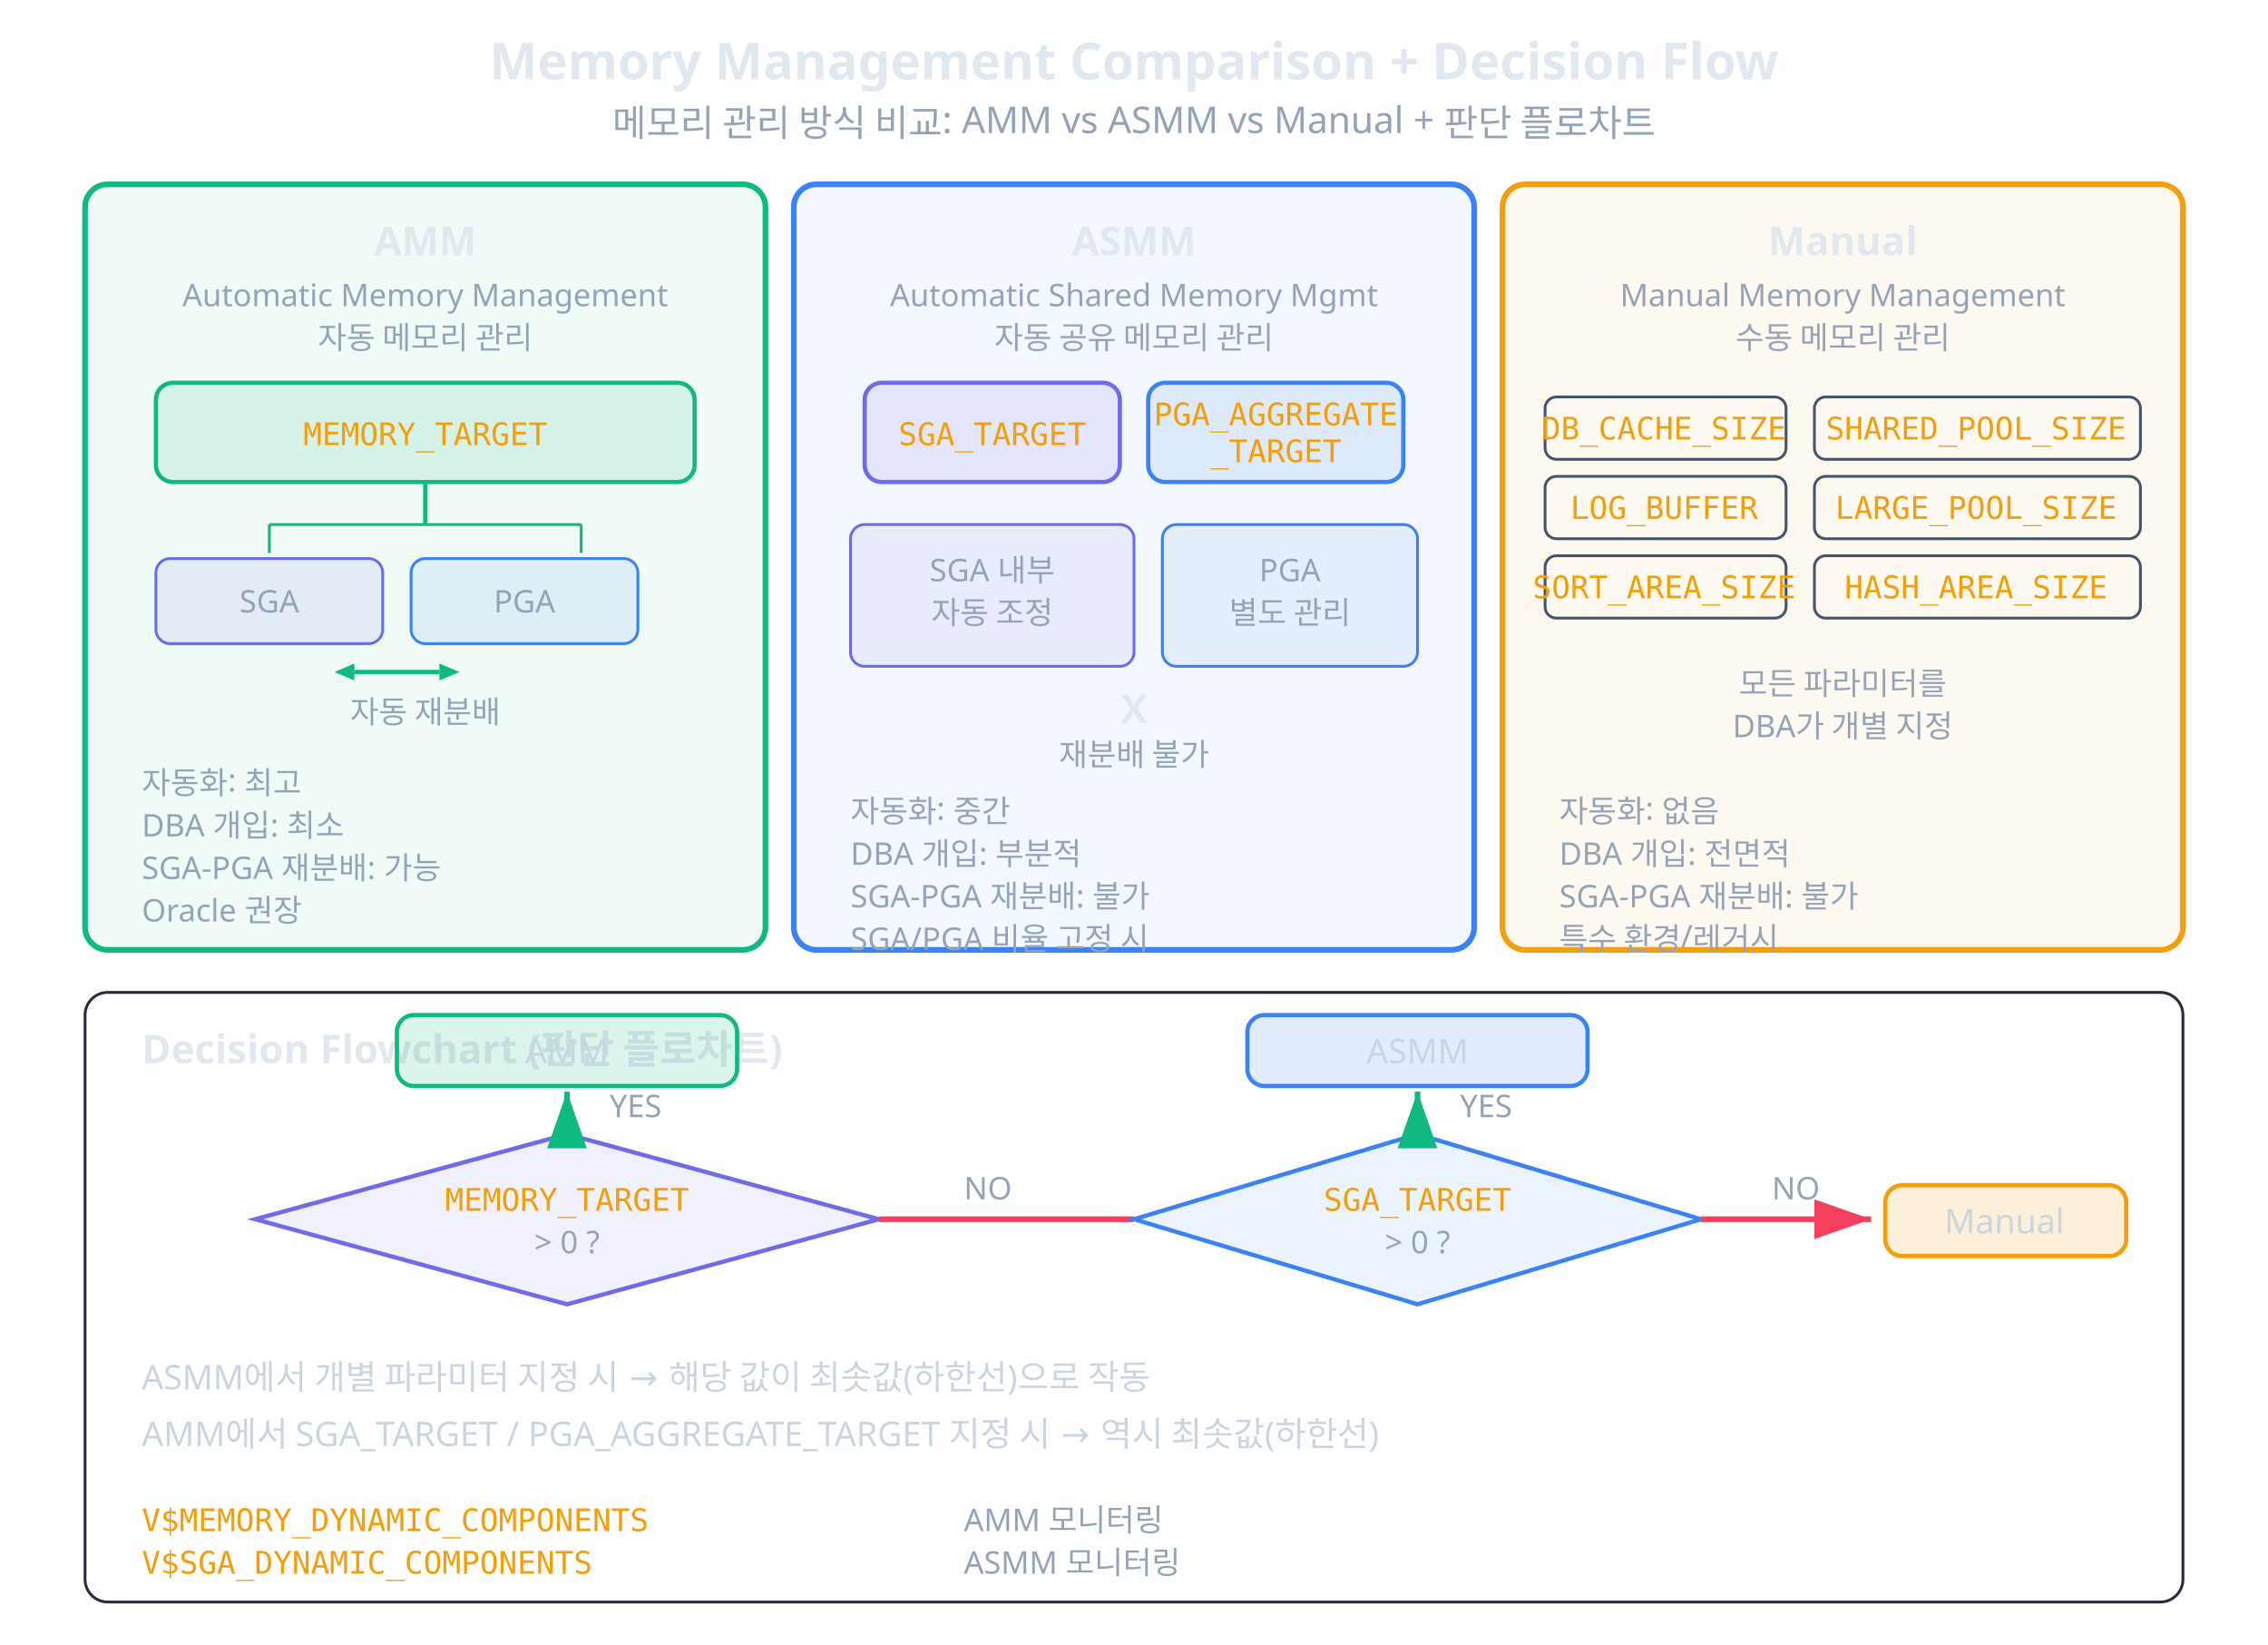
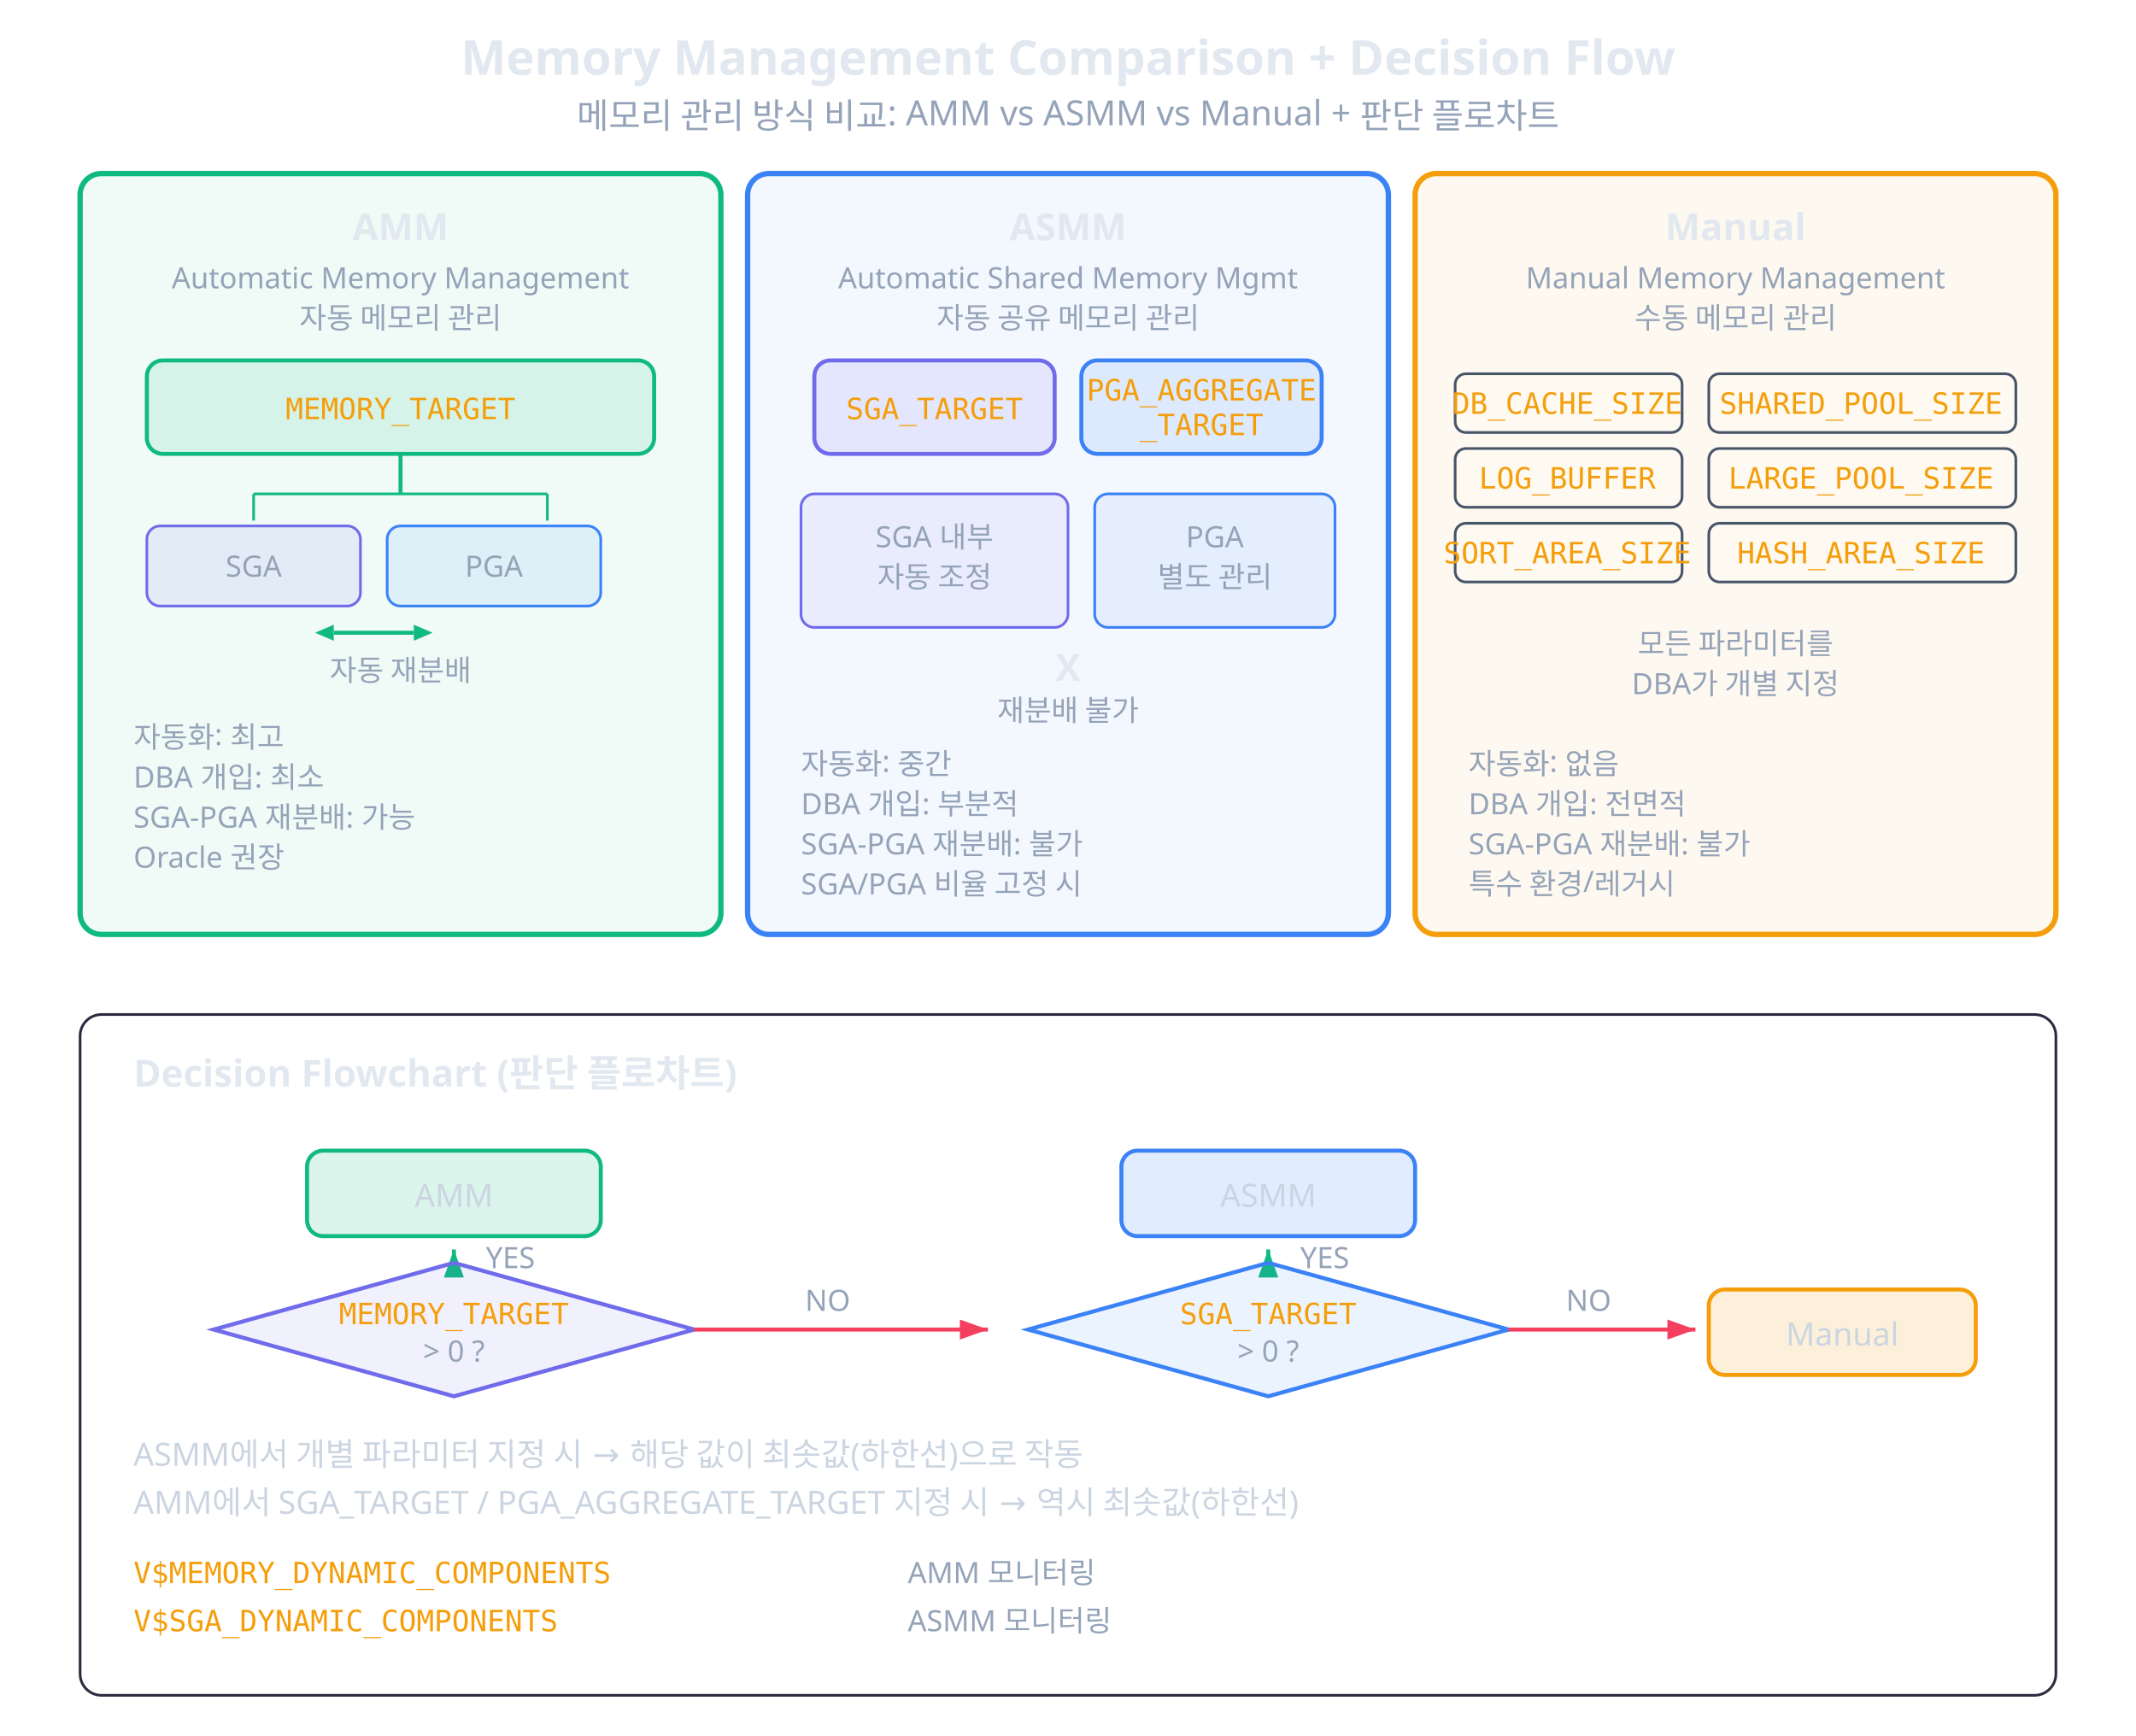
- <svg xmlns="http://www.w3.org/2000/svg" viewBox="0 0 800 580">
+ <svg xmlns="http://www.w3.org/2000/svg" viewBox="0 0 800 650">
  <style>
    text { font-family: 'Pretendard', 'Segoe UI', sans-serif; fill: #E2E8F0; }
    .title { font-size: 18px; font-weight: 700; }
    .subtitle { font-size: 13px; fill: #94A3B8; }
    .label { font-size: 14px; font-weight: 600; }
    .sublabel { font-size: 12px; fill: #CBD5E1; }
    .code { font-family: 'Consolas', monospace; font-size: 11px; fill: #F59E0B; }
    .small { font-size: 11px; fill: #94A3B8; }
    .box { rx: 8; ry: 8; }
  </style>
  <defs>
-     <marker id="ah" markerWidth="10" markerHeight="7" refX="10" refY="3.5" orient="auto">
-       <polygon points="0 0, 10 3.5, 0 7" fill="#6F6BEA" />
+     <marker id="ah" markerWidth="7" markerHeight="5" refX="7" refY="2.5" orient="auto">
+       <polygon points="0 0, 7 2.5, 0 5" fill="#6F6BEA" />
    </marker>
-     <marker id="ah-green" markerWidth="10" markerHeight="7" refX="10" refY="3.5" orient="auto">
-       <polygon points="0 0, 10 3.5, 0 7" fill="#10B981" />
+     <marker id="ah-green" markerWidth="7" markerHeight="5" refX="7" refY="2.5" orient="auto">
+       <polygon points="0 0, 7 2.5, 0 5" fill="#10B981" />
    </marker>
-     <marker id="ah-red" markerWidth="10" markerHeight="7" refX="10" refY="3.5" orient="auto">
-       <polygon points="0 0, 10 3.5, 0 7" fill="#F43F5E" />
+     <marker id="ah-red" markerWidth="7" markerHeight="5" refX="7" refY="2.5" orient="auto">
+       <polygon points="0 0, 7 2.5, 0 5" fill="#F43F5E" />
    </marker>
  </defs>
  <text x="400" y="28" text-anchor="middle" class="title">Memory Management Comparison + Decision Flow</text>
  <text x="400" y="48" text-anchor="middle" class="subtitle">메모리 관리 방식 비교: AMM vs ASMM vs Manual + 판단 플로차트</text>
-   <rect x="30" y="65" width="240" height="270" class="box" fill="rgba(16,185,129,0.06)" stroke="#10B981" stroke-width="2" />
+   <rect x="30" y="65" width="240" height="285" class="box" fill="rgba(16,185,129,0.06)" stroke="#10B981" stroke-width="2" />
  <text x="150" y="90" text-anchor="middle" class="label" fill="#10B981">AMM</text>
  <text x="150" y="108" text-anchor="middle" class="small">Automatic Memory Management</text>
  <text x="150" y="123" text-anchor="middle" class="small">자동 메모리 관리</text>
  <rect x="55" y="135" width="190" height="35" rx="6" fill="rgba(16,185,129,0.12)" stroke="#10B981" stroke-width="1.5" />
  <text x="150" y="157" text-anchor="middle" class="code">MEMORY_TARGET</text>
  <line x1="150" y1="170" x2="150" y2="185" stroke="#10B981" stroke-width="1.5" />
  <line x1="95" y1="185" x2="205" y2="185" stroke="#10B981" stroke-width="1" />
  <line x1="95" y1="185" x2="95" y2="195" stroke="#10B981" stroke-width="1" />
  <line x1="205" y1="185" x2="205" y2="195" stroke="#10B981" stroke-width="1" />
  <rect x="55" y="197" width="80" height="30" rx="5" fill="rgba(111,107,234,0.1)" stroke="#6F6BEA" stroke-width="1" />
  <text x="95" y="216" text-anchor="middle" class="small" fill="#6F6BEA">SGA</text>
  <rect x="145" y="197" width="80" height="30" rx="5" fill="rgba(59,130,246,0.1)" stroke="#3B82F6" stroke-width="1" />
  <text x="185" y="216" text-anchor="middle" class="small" fill="#3B82F6">PGA</text>
  <line x1="125" y1="237" x2="155" y2="237" stroke="#10B981" stroke-width="1.5" />
  <polygon points="125,234 118,237 125,240" fill="#10B981" />
  <polygon points="155,234 162,237 155,240" fill="#10B981" />
  <text x="150" y="255" text-anchor="middle" class="small" fill="#10B981">자동 재분배</text>
  <text x="50" y="280" class="small">자동화: 최고</text>
  <text x="50" y="295" class="small">DBA 개입: 최소</text>
  <text x="50" y="310" class="small">SGA-PGA 재분배: 가능</text>
  <text x="50" y="325" class="small" fill="#10B981">Oracle 권장</text>
-   <rect x="280" y="65" width="240" height="270" class="box" fill="rgba(59,130,246,0.06)" stroke="#3B82F6" stroke-width="2" />
+   <rect x="280" y="65" width="240" height="285" class="box" fill="rgba(59,130,246,0.06)" stroke="#3B82F6" stroke-width="2" />
  <text x="400" y="90" text-anchor="middle" class="label" fill="#3B82F6">ASMM</text>
  <text x="400" y="108" text-anchor="middle" class="small">Automatic Shared Memory Mgmt</text>
  <text x="400" y="123" text-anchor="middle" class="small">자동 공유 메모리 관리</text>
  <rect x="305" y="135" width="90" height="35" rx="6" fill="rgba(111,107,234,0.12)" stroke="#6F6BEA" stroke-width="1.5" />
  <text x="350" y="157" text-anchor="middle" class="code">SGA_TARGET</text>
  <rect x="405" y="135" width="90" height="35" rx="6" fill="rgba(59,130,246,0.12)" stroke="#3B82F6" stroke-width="1.5" />
  <text x="450" y="150" text-anchor="middle" class="code" font-size="9">PGA_AGGREGATE</text>
  <text x="450" y="163" text-anchor="middle" class="code" font-size="9">_TARGET</text>
  <rect x="300" y="185" width="100" height="50" rx="5" fill="rgba(111,107,234,0.08)" stroke="#6F6BEA" stroke-width="1" />
  <text x="350" y="205" text-anchor="middle" class="small" fill="#6F6BEA">SGA 내부</text>
  <text x="350" y="220" text-anchor="middle" class="small" fill="#6F6BEA">자동 조정</text>
  <rect x="410" y="185" width="90" height="50" rx="5" fill="rgba(59,130,246,0.08)" stroke="#3B82F6" stroke-width="1" />
  <text x="455" y="205" text-anchor="middle" class="small" fill="#3B82F6">PGA</text>
  <text x="455" y="220" text-anchor="middle" class="small" fill="#3B82F6">별도 관리</text>
  <text x="400" y="255" text-anchor="middle" class="label" fill="#F43F5E">X</text>
  <text x="400" y="270" text-anchor="middle" class="small" fill="#F43F5E">재분배 불가</text>
  <text x="300" y="290" class="small">자동화: 중간</text>
  <text x="300" y="305" class="small">DBA 개입: 부분적</text>
  <text x="300" y="320" class="small">SGA-PGA 재분배: 불가</text>
  <text x="300" y="335" class="small" fill="#3B82F6">SGA/PGA 비율 고정 시</text>
-   <rect x="530" y="65" width="240" height="270" class="box" fill="rgba(245,158,11,0.06)" stroke="#F59E0B" stroke-width="2" />
+   <rect x="530" y="65" width="240" height="285" class="box" fill="rgba(245,158,11,0.06)" stroke="#F59E0B" stroke-width="2" />
  <text x="650" y="90" text-anchor="middle" class="label" fill="#F59E0B">Manual</text>
  <text x="650" y="108" text-anchor="middle" class="small">Manual Memory Management</text>
  <text x="650" y="123" text-anchor="middle" class="small">수동 메모리 관리</text>
  <rect x="545" y="140" width="85" height="22" rx="4" fill="rgba(255,255,255,0.05)" stroke="#475569" stroke-width="1" />
  <text x="587" y="155" text-anchor="middle" class="code" font-size="9">DB_CACHE_SIZE</text>
  <rect x="640" y="140" width="115" height="22" rx="4" fill="rgba(255,255,255,0.05)" stroke="#475569" stroke-width="1" />
  <text x="697" y="155" text-anchor="middle" class="code" font-size="9">SHARED_POOL_SIZE</text>
  <rect x="545" y="168" width="85" height="22" rx="4" fill="rgba(255,255,255,0.05)" stroke="#475569" stroke-width="1" />
  <text x="587" y="183" text-anchor="middle" class="code" font-size="9">LOG_BUFFER</text>
  <rect x="640" y="168" width="115" height="22" rx="4" fill="rgba(255,255,255,0.05)" stroke="#475569" stroke-width="1" />
  <text x="697" y="183" text-anchor="middle" class="code" font-size="9">LARGE_POOL_SIZE</text>
  <rect x="545" y="196" width="85" height="22" rx="4" fill="rgba(255,255,255,0.05)" stroke="#475569" stroke-width="1" />
  <text x="587" y="211" text-anchor="middle" class="code" font-size="9">SORT_AREA_SIZE</text>
  <rect x="640" y="196" width="115" height="22" rx="4" fill="rgba(255,255,255,0.05)" stroke="#475569" stroke-width="1" />
  <text x="697" y="211" text-anchor="middle" class="code" font-size="9">HASH_AREA_SIZE</text>
  <text x="650" y="245" text-anchor="middle" class="small">모든 파라미터를</text>
  <text x="650" y="260" text-anchor="middle" class="small">DBA가 개별 지정</text>
  <text x="550" y="290" class="small">자동화: 없음</text>
  <text x="550" y="305" class="small">DBA 개입: 전면적</text>
  <text x="550" y="320" class="small">SGA-PGA 재분배: 불가</text>
  <text x="550" y="335" class="small" fill="#F59E0B">특수 환경/레거시</text>
-   <rect x="30" y="350" width="740" height="215" class="box" fill="rgba(255,255,255,0.03)" stroke="#2A2B3D" stroke-width="1" />
-   <text x="50" y="375" class="label">Decision Flowchart (판단 플로차트)</text>
-   <polygon points="200,400 310,430 200,460 90,430" fill="rgba(111,107,234,0.1)" stroke="#6F6BEA" stroke-width="1.5" />
-   <text x="200" y="427" text-anchor="middle" class="code">MEMORY_TARGET</text>
-   <text x="200" y="442" text-anchor="middle" class="small">&gt; 0 ?</text>
-   <line x1="200" y1="400" x2="200" y2="385" stroke="#10B981" stroke-width="2" marker-end="url(#ah-green)" />
-   <text x="215" y="394" class="small" fill="#10B981">YES</text>
-   <rect x="150" y="378" width="100" height="0" rx="0" fill="none" />
-   <rect x="140" y="358" width="120" height="25" rx="6" fill="rgba(16,185,129,0.15)" stroke="#10B981" stroke-width="1.5" />
-   <text x="200" y="375" text-anchor="middle" class="sublabel" fill="#10B981">AMM</text>
-   <line x1="310" y1="430" x2="400" y2="430" stroke="#F43F5E" stroke-width="2" />
-   <text x="340" y="423" class="small" fill="#F43F5E">NO</text>
-   <polygon points="500,400 600,430 500,460 400,430" fill="rgba(59,130,246,0.1)" stroke="#3B82F6" stroke-width="1.5" />
-   <text x="500" y="427" text-anchor="middle" class="code">SGA_TARGET</text>
-   <text x="500" y="442" text-anchor="middle" class="small">&gt; 0 ?</text>
-   <line x1="500" y1="400" x2="500" y2="385" stroke="#10B981" stroke-width="2" marker-end="url(#ah-green)" />
-   <text x="515" y="394" class="small" fill="#10B981">YES</text>
-   <rect x="440" y="358" width="120" height="25" rx="6" fill="rgba(59,130,246,0.15)" stroke="#3B82F6" stroke-width="1.5" />
-   <text x="500" y="375" text-anchor="middle" class="sublabel" fill="#3B82F6">ASMM</text>
-   <line x1="600" y1="430" x2="660" y2="430" stroke="#F43F5E" stroke-width="2" marker-end="url(#ah-red)" />
-   <text x="625" y="423" class="small" fill="#F43F5E">NO</text>
-   <rect x="665" y="418" width="85" height="25" rx="6" fill="rgba(245,158,11,0.15)" stroke="#F59E0B" stroke-width="1.5" />
-   <text x="707" y="435" text-anchor="middle" class="sublabel" fill="#F59E0B">Manual</text>
-   <text x="50" y="490" class="sublabel">ASMM에서 개별 파라미터 지정 시 → 해당 값이 최솟값(하한선)으로 작동</text>
-   <text x="50" y="510" class="sublabel">AMM에서 SGA_TARGET / PGA_AGGREGATE_TARGET 지정 시 → 역시 최솟값(하한선)</text>
-   <text x="50" y="540" class="code">V$MEMORY_DYNAMIC_COMPONENTS</text>
-   <text x="340" y="540" class="small">AMM 모니터링</text>
-   <text x="50" y="555" class="code">V$SGA_DYNAMIC_COMPONENTS</text>
-   <text x="340" y="555" class="small">ASMM 모니터링</text>
+   <rect x="30" y="380" width="740" height="255" class="box" fill="rgba(255,255,255,0.03)" stroke="#2A2B3D" stroke-width="1" />
+   <text x="50" y="407" class="label">Decision Flowchart (판단 플로차트)</text>
+   <rect x="115" y="431" width="110" height="32" rx="6" fill="rgba(16,185,129,0.15)" stroke="#10B981" stroke-width="1.5" />
+   <text x="170" y="452" text-anchor="middle" class="sublabel" fill="#10B981">AMM</text>
+   <line x1="170" y1="473" x2="170" y2="468" stroke="#10B981" stroke-width="1.5" marker-end="url(#ah-green)" />
+   <text x="182" y="475" class="small" fill="#10B981">YES</text>
+   <polygon points="170,473 260,498 170,523 80,498" fill="rgba(111,107,234,0.1)" stroke="#6F6BEA" stroke-width="1.5" />
+   <text x="170" y="496" text-anchor="middle" class="code">MEMORY_TARGET</text>
+   <text x="170" y="510" text-anchor="middle" class="small">&gt; 0 ?</text>
+   <line x1="260" y1="498" x2="370" y2="498" stroke="#F43F5E" stroke-width="1.5" marker-end="url(#ah-red)" />
+   <text x="310" y="491" text-anchor="middle" class="small" fill="#F43F5E">NO</text>
+   <rect x="420" y="431" width="110" height="32" rx="6" fill="rgba(59,130,246,0.15)" stroke="#3B82F6" stroke-width="1.5" />
+   <text x="475" y="452" text-anchor="middle" class="sublabel" fill="#3B82F6">ASMM</text>
+   <line x1="475" y1="473" x2="475" y2="468" stroke="#10B981" stroke-width="1.5" marker-end="url(#ah-green)" />
+   <text x="487" y="475" class="small" fill="#10B981">YES</text>
+   <polygon points="475,473 565,498 475,523 385,498" fill="rgba(59,130,246,0.1)" stroke="#3B82F6" stroke-width="1.5" />
+   <text x="475" y="496" text-anchor="middle" class="code">SGA_TARGET</text>
+   <text x="475" y="510" text-anchor="middle" class="small">&gt; 0 ?</text>
+   <line x1="565" y1="498" x2="635" y2="498" stroke="#F43F5E" stroke-width="1.5" marker-end="url(#ah-red)" />
+   <text x="595" y="491" text-anchor="middle" class="small" fill="#F43F5E">NO</text>
+   <rect x="640" y="483" width="100" height="32" rx="6" fill="rgba(245,158,11,0.15)" stroke="#F59E0B" stroke-width="1.5" />
+   <text x="690" y="504" text-anchor="middle" class="sublabel" fill="#F59E0B">Manual</text>
+   <text x="50" y="549" class="sublabel">ASMM에서 개별 파라미터 지정 시 → 해당 값이 최솟값(하한선)으로 작동</text>
+   <text x="50" y="567" class="sublabel">AMM에서 SGA_TARGET / PGA_AGGREGATE_TARGET 지정 시 → 역시 최솟값(하한선)</text>
+   <text x="50" y="593" class="code">V$MEMORY_DYNAMIC_COMPONENTS</text>
+   <text x="340" y="593" class="small">AMM 모니터링</text>
+   <text x="50" y="611" class="code">V$SGA_DYNAMIC_COMPONENTS</text>
+   <text x="340" y="611" class="small">ASMM 모니터링</text>
</svg>
